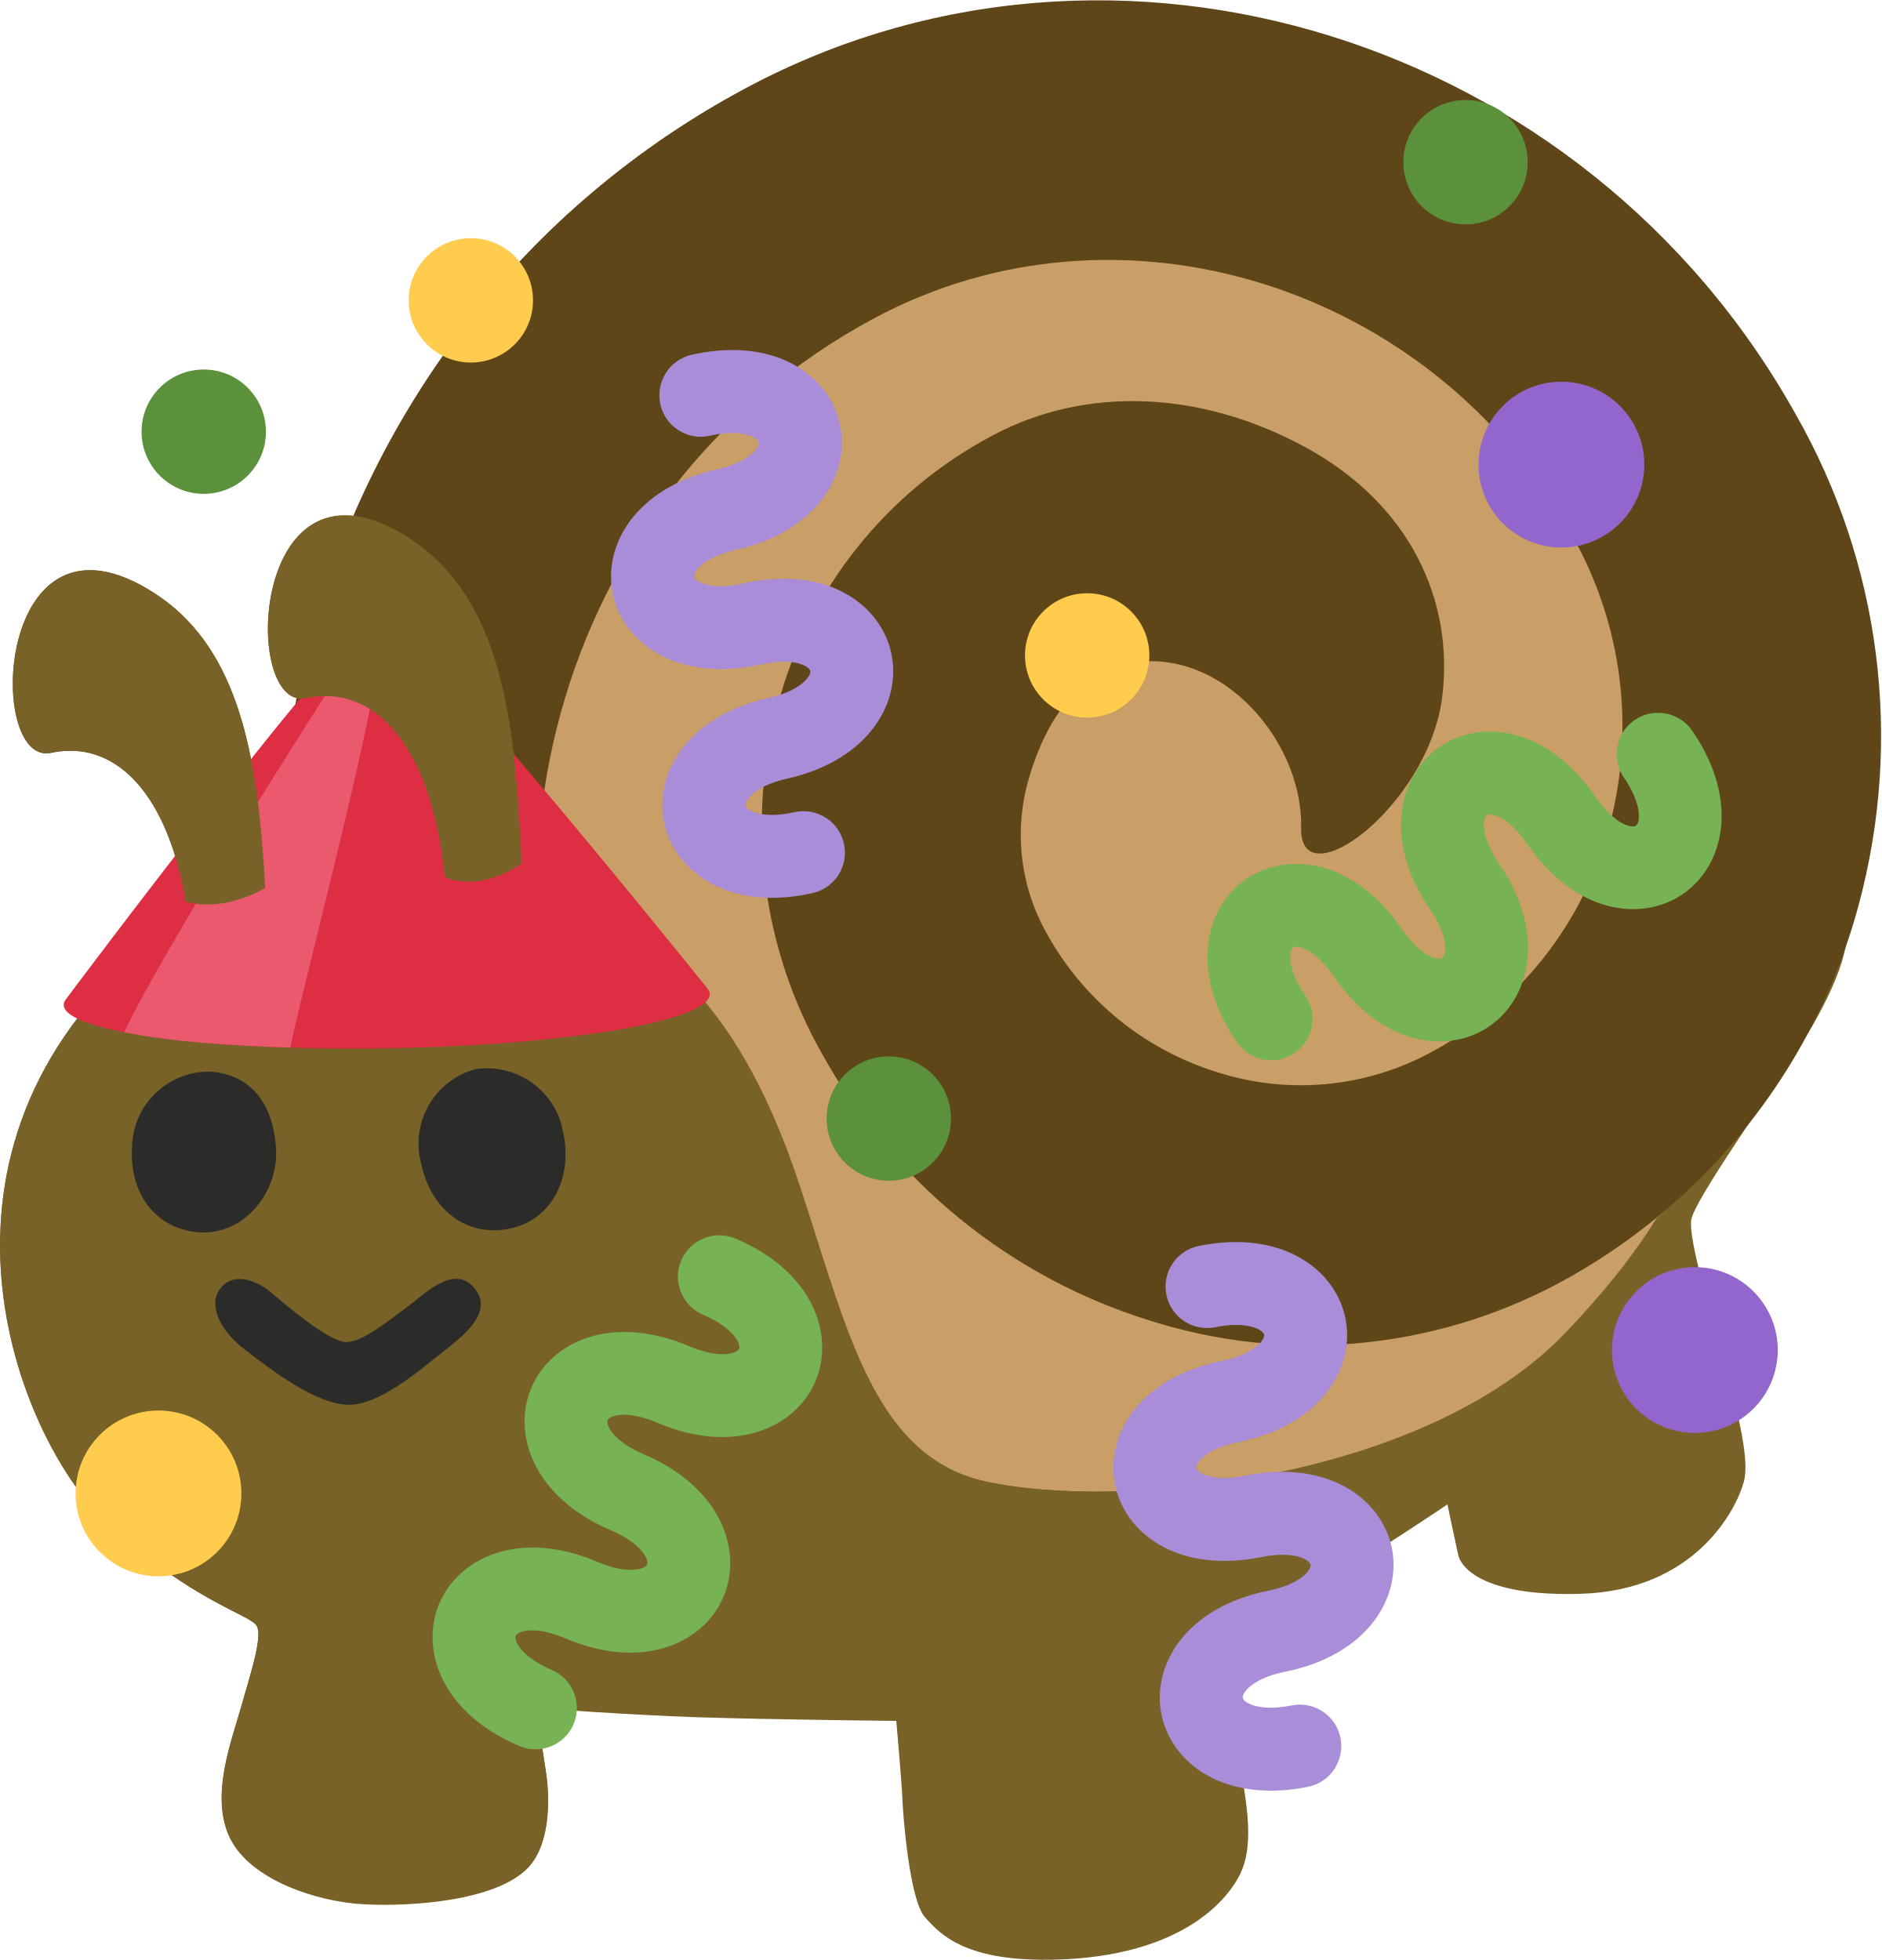
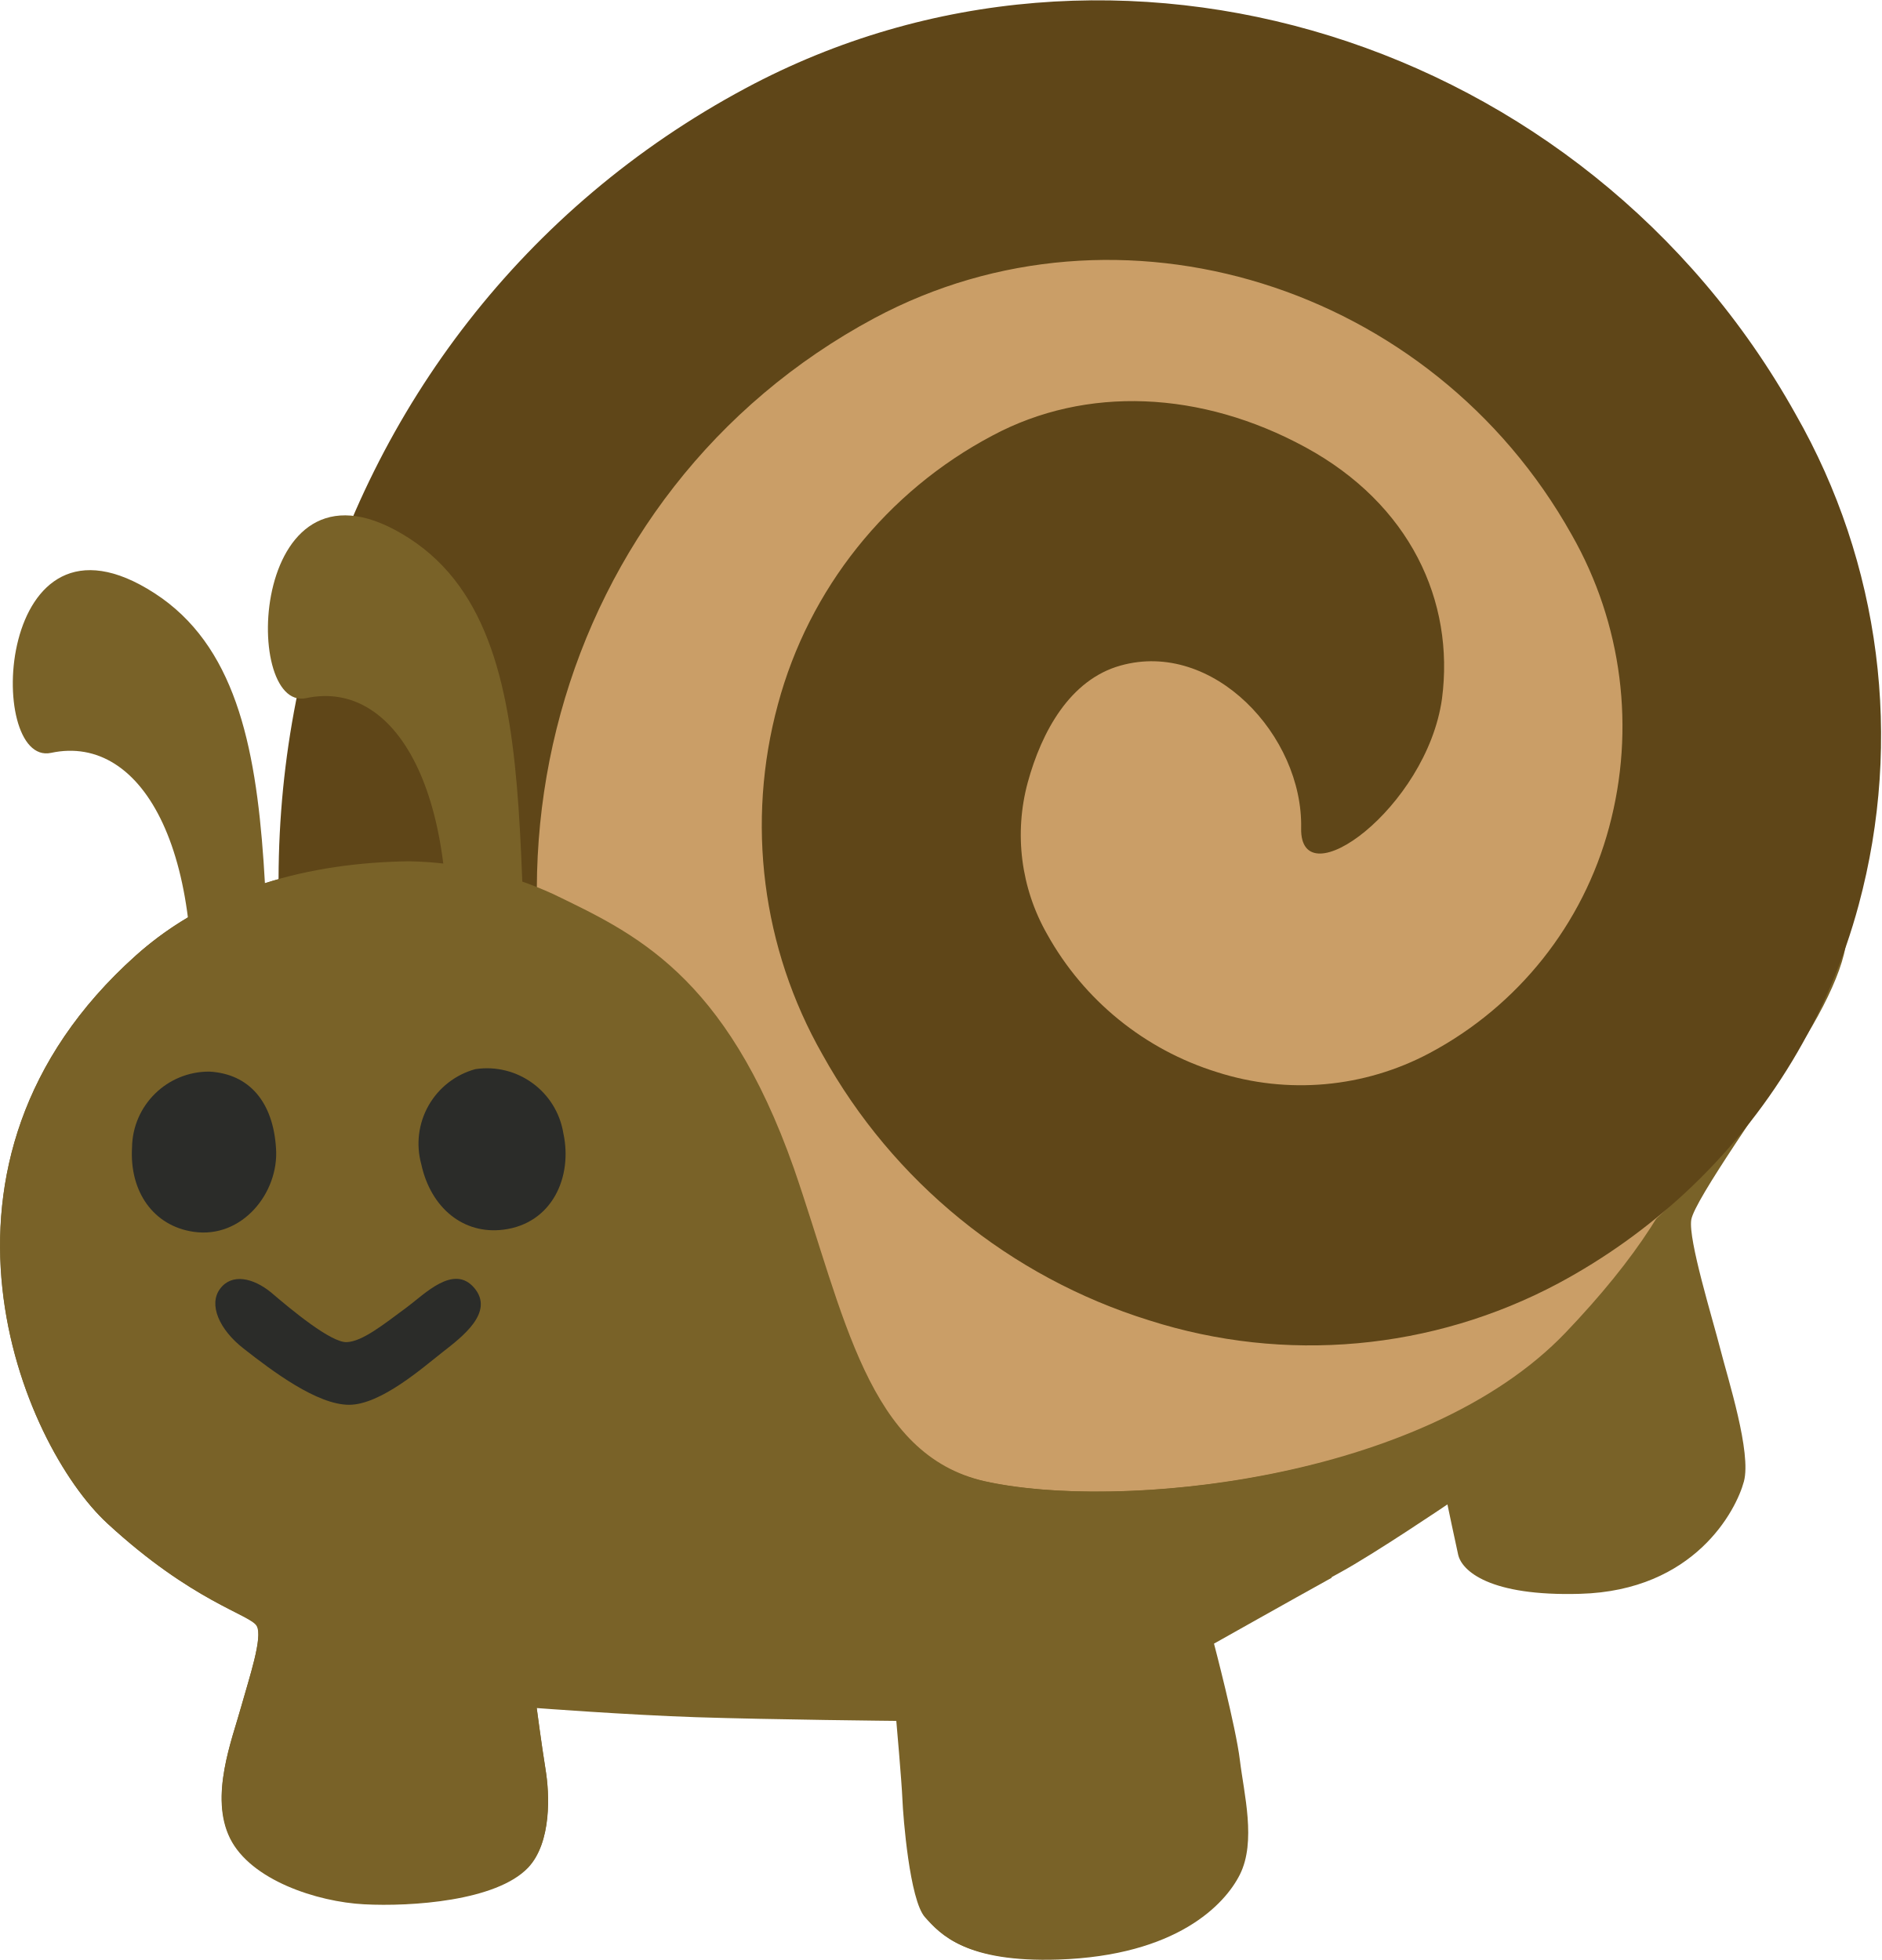
- <svg xmlns="http://www.w3.org/2000/svg" width="37.7mm" height="39.28mm" viewBox="0 0 106.88 111.33" version="1.1" id="svg14041">
-   <defs id="defs14011">
-     <style id="style14009">
+ <svg xmlns="http://www.w3.org/2000/svg" width="37.7mm" height="39.28mm" viewBox="0 0 106.88 111.33">
+   <defs>
+     <style>
      .cls-1 {
        fill: #796228;
      }

      .cls-2 {
        fill: #ca9e67;
      }

      .cls-3 {
        fill: #5f4618;
      }

      .cls-4 {
        fill: #2b2c29;
      }
    </style>
-     <filter id="mask-powermask-path-effect16149_inverse" style="color-interpolation-filters:sRGB" height="100" width="100" x="-50" y="-50">
-       <feColorMatrix id="mask-powermask-path-effect16149_primitive1" values="1" type="saturate" result="fbSourceGraphic" />
-       <feColorMatrix id="mask-powermask-path-effect16149_primitive2" values="-1 0 0 0 1 0 -1 0 0 1 0 0 -1 0 1 0 0 0 1 0 " in="fbSourceGraphic" />
-     </filter>
-     <clipPath clipPathUnits="userSpaceOnUse" id="clipPath16313">
-       <path style="display:none;opacity:1;fill:#010100;fill-opacity:1;stroke-width:3.75" d="m 8.799,50.266 c 0,0 3.053,3.232 8.44,-1.347 5.387,-4.579 6.689,0.09 6.689,0.09 0,0 3.143,3.367 7.811,-1.841 5.318,-5.932 6.24,15.488 6.24,15.488 L 34.747,74.419 5.926,72.802 5.118,60.412 Z" id="path16315" />
-       <path id="lpe_path-effect16317" style="opacity:1;fill:#010100;fill-opacity:1;stroke-width:3.75" class="powerclip" d="M -4.273,24.266 H 36.315 V 77.719 H -4.273 Z M 8.799,50.266 5.118,60.412 5.926,72.802 34.747,74.419 37.98,62.656 c 0,0 -0.922,-21.42 -6.24,-15.488 -4.669,5.208 -7.811,1.841 -7.811,1.841 0,0 -1.302,-4.669 -6.689,-0.09 -5.387,4.579 -8.44,1.347 -8.44,1.347 z" />
-     </clipPath>
  </defs>
  <g id="Layer_2" data-name="Layer 2">
    <g id="grid">
      <g id="wl_copy" data-name="wl copy">
        <g id="worms">
-           <g id="g14035">
-             <path class="cls-1" d="M95.19,55.93l4.27-2.64c.86-.53,4-2.66,5.21-.95.73,1-.46,4-2.42,7.08-1.79,2.85-6,8.74-6.18,9.87s1.21,5.61,1.65,7.34,1.78,5.89,1.34,7.53-2.8,6.2-9.3,6.38c-5.16.15-6.72-1.31-6.93-2.22-.15-.66-.61-2.86-.61-2.86s-4.14,2.8-6.1,3.87-7.22,4-7.22,4,1.22,4.71,1.47,6.62.95,4.62,0,6.5c-.85,1.7-3.59,4.61-10.32,4.83-5.25.17-6.64-1.4-7.51-2.37s-1.24-5.7-1.28-6.7-.35-4.49-.35-4.49-7.13-.07-11.43-.21c-3.9-.13-9-.52-9-.52s.27,2.06.51,3.55c.23,1.32.37,4.11-1,5.52-1.79,1.9-6.63,2.23-9.3,2.08s-6.43-1.37-7.61-3.74.11-5.6.62-7.45c.45-1.62,1.26-4,.89-4.62S10.94,91,6.1,86.54-5.5,66.1,7.72,54.27s38.91-.58,40.27.21S95.19,55.93,95.19,55.93Z" id="path14013" />
-             <g id="g14021">
-               <path class="cls-2" d="M52.77,27.47C40.43,28.52,31.4,35,27.07,41.89a56.4,56.4,0,0,0-3.85,7,20.56,20.56,0,0,1,8.2,1.86C36,53,41.2,55.32,45,66.34c2.88,8.33,4.19,16.3,10.88,17.8,7.57,1.7,25,0,33.06-8.45s9.42-14.64,7-22.55-12.57-21.76-26-25C64.12,26.77,58.37,27,52.77,27.47Z" id="path14015" />
-               <path class="cls-2" d="M94.22,49c-.41-.86-1.24-2.17-1.24-2.17s0,1.82-.11,2.79c-.19,1.57-.92,4.85-1.43,4.39A105.24,105.24,0,0,1,84,45.17c-1.6-2.18-7.06-7.81-7.26-9.72a19.52,19.52,0,0,1,1-4.17l-2.14-1.1a21.18,21.18,0,0,0-2-.84s-.51,4.38-1.23,5.22-4.63,2.5-7.73,3.81C60.89,40,57.28,42,55.91,42.29c-1.2.27-8.11-.93-10.72-1.33-3.27-.49-8.22-1.68-9.38-2.44A13.73,13.73,0,0,1,33,35.28s-.77.57-1.53,1.22a15.79,15.79,0,0,0-1.72,1.9s2.13,2,2.28,2.74c.2,1.06-1,2.55-2,4-.61.85-2.27,4.4-2.27,4.4a6.72,6.72,0,0,1,1.93.48c1.11.47,2.16.95,2.16.95s2.39-6.23,4.08-6.86c1.44-.53,5.62.66,8.64,1.16,4.29.71,8.62,1.32,9.58,2.43s2.06,5.86,3.08,9.82c1.12,4.35,4,15.63,3.48,16.52s-5,.76-7.61.55a33.78,33.78,0,0,1-5.75-1.33s.59,1.85.78,2.34c.27.71,1.13,2.67,1.13,2.67s5.12,2,19.93.05,21.75-12.39,23.65-17C95.31,55.2,95.53,52,95.53,52S94.63,49.82,94.22,49Zm-12.78,20c-3.66,2.52-13.29,5.41-15.08,4.54-1.44-.7-4-12.23-5.2-17.37-.78-3.29-2.51-8.27-1.65-9.88.58-1.09,4.14-2.82,6.77-4.18s6.07-3,7.14-2.94c1.52.11,5,5.24,8.39,9.61s7.18,8.91,7.3,10.53S85.22,66.33,81.44,68.92Z" id="path14017" />
-               <path class="cls-2" d="M34.25,78.58c10.5-4.6,33.52,15,60-9.51,17.57-16.24,9.91-37.15-4.15-52.36S50.42,2.32,32.85,18.56,30.93,80,34.25,78.58Z" id="path14019" />
+           <g>
+             <path class="cls-1" d="M95.19,55.93l4.27-2.64c.86-.53,4-2.66,5.21-.95.73,1-.46,4-2.42,7.08-1.79,2.85-6,8.74-6.18,9.87s1.21,5.61,1.65,7.34,1.78,5.89,1.34,7.53-2.8,6.2-9.3,6.38c-5.16.15-6.72-1.31-6.93-2.22-.15-.66-.61-2.86-.61-2.86s-4.14,2.8-6.1,3.87-7.22,4-7.22,4,1.22,4.71,1.47,6.62.95,4.62,0,6.5c-.85,1.7-3.59,4.61-10.32,4.83-5.25.17-6.64-1.4-7.51-2.37s-1.24-5.7-1.28-6.7-.35-4.49-.35-4.49-7.13-.07-11.43-.21c-3.9-.13-9-.52-9-.52s.27,2.06.51,3.55c.23,1.32.37,4.11-1,5.52-1.79,1.9-6.63,2.23-9.3,2.08s-6.43-1.37-7.61-3.74.11-5.6.62-7.45c.45-1.62,1.26-4,.89-4.62S10.94,91,6.1,86.54-5.5,66.1,7.72,54.27s38.91-.58,40.27.21S95.19,55.93,95.19,55.93Z" />
+             <g>
+               <path class="cls-2" d="M52.77,27.47C40.43,28.52,31.4,35,27.07,41.89a56.4,56.4,0,0,0-3.85,7,20.56,20.56,0,0,1,8.2,1.86C36,53,41.2,55.32,45,66.34c2.88,8.33,4.19,16.3,10.88,17.8,7.57,1.7,25,0,33.06-8.45s9.42-14.64,7-22.55-12.57-21.76-26-25C64.12,26.77,58.37,27,52.77,27.47Z" />
+               <path class="cls-2" d="M94.22,49c-.41-.86-1.24-2.17-1.24-2.17s0,1.82-.11,2.79c-.19,1.57-.92,4.85-1.43,4.39A105.24,105.24,0,0,1,84,45.17c-1.6-2.18-7.06-7.81-7.26-9.72a19.52,19.52,0,0,1,1-4.17l-2.14-1.1a21.18,21.18,0,0,0-2-.84s-.51,4.38-1.23,5.22-4.63,2.5-7.73,3.81C60.89,40,57.28,42,55.91,42.29c-1.2.27-8.11-.93-10.72-1.33-3.27-.49-8.22-1.68-9.38-2.44A13.73,13.73,0,0,1,33,35.28s-.77.57-1.53,1.22a15.79,15.79,0,0,0-1.72,1.9s2.13,2,2.28,2.74c.2,1.06-1,2.55-2,4-.61.85-2.27,4.4-2.27,4.4a6.72,6.72,0,0,1,1.93.48c1.11.47,2.16.95,2.16.95s2.39-6.23,4.08-6.86c1.44-.53,5.62.66,8.64,1.16,4.29.71,8.62,1.32,9.58,2.43s2.06,5.86,3.08,9.82c1.12,4.35,4,15.63,3.48,16.52s-5,.76-7.61.55a33.78,33.78,0,0,1-5.75-1.33s.59,1.85.78,2.34c.27.71,1.13,2.67,1.13,2.67s5.12,2,19.93.05,21.75-12.39,23.65-17C95.31,55.2,95.53,52,95.53,52S94.63,49.82,94.22,49Zm-12.78,20c-3.66,2.52-13.29,5.41-15.08,4.54-1.44-.7-4-12.23-5.2-17.37-.78-3.29-2.51-8.27-1.65-9.88.58-1.09,4.14-2.82,6.77-4.18s6.07-3,7.14-2.94c1.52.11,5,5.24,8.39,9.61s7.18,8.91,7.3,10.53S85.22,66.33,81.44,68.92Z" />
+               <path class="cls-2" d="M34.25,78.58c10.5-4.6,33.52,15,60-9.51,17.57-16.24,9.91-37.15-4.15-52.36S50.42,2.32,32.85,18.56,30.93,80,34.25,78.58Z" />
            </g>
-             <path class="cls-3" d="M95.72,67.76a34.55,34.55,0,0,0,9.86-16.36A36.85,36.85,0,0,0,102,23.52C90.05,2.1,63.28-6.22,42.35,5c-25.26,13.53-34,45.62-19.57,71.5a7.53,7.53,0,0,0,10,3.13,7.22,7.22,0,0,0,2.73-10C25.09,51,31.43,27.84,49.67,18.06c13.88-7.43,31.65-1.92,39.61,12.31A22,22,0,0,1,91.4,47,20.56,20.56,0,0,1,81.22,59.81,15.57,15.57,0,0,1,69.13,60.9a16.7,16.7,0,0,1-9.65-7.84,11.39,11.39,0,0,1-1.1-8.62c.79-2.89,2.4-5.84,5.27-6.64,5.27-1.48,10.37,4,10.26,9.24-.08,4.07,7.13-1.15,8-7.35.73-5.56-1.82-11.06-7.75-14.29s-12.47-3.51-17.78-.67A24.45,24.45,0,0,0,44.19,40,26.29,26.29,0,0,0,46.72,59.9,32.14,32.14,0,0,0,65.27,75a30,30,0,0,0,23.25-2.1A34.74,34.74,0,0,0,95.72,67.76Z" id="path14023" />
-             <path class="cls-1" d="M30,106.1c1.34-1.41,1.2-4.2,1-5.52-.24-1.49-.51-3.55-.51-3.55s5.15.39,9.05.52c4.3.14,11.43.21,11.43.21s.31,3.5.35,4.49.4,5.74,1.28,6.7,2.26,2.54,7.51,2.37c6.73-.22,9.47-3.13,10.32-4.83.94-1.88.23-4.59,0-6.5s-1.47-6.62-1.47-6.62,4.44-2.5,6.68-3.74a41.59,41.59,0,0,0-.81-6.48c-7.12,1.82-14.57,1.95-18.86,1-6.69-1.5-8-9.47-10.88-17.8C41.2,55.32,36,53,31.42,50.78a20.56,20.56,0,0,0-8.2-1.86v0C17.59,49,12,50.44,7.72,54.27-5.5,66.1,1.24,82.06,6.1,86.54s8.12,5.18,8.48,5.83-.44,3-.89,4.62c-.51,1.85-1.8,5.08-.62,7.45s4.94,3.6,7.61,3.74S28.19,108,30,106.1Z" id="path14025" />
-             <path class="cls-1" d="M31.26,67.94c-3.21-14.94,1.06-31.49-8-37.36s-9.6,9.88-5.87,9.07c5.29-1.13,9.08,5.87,7.75,17.88S32.06,71.67,31.26,67.94ZM16.78,71.05c-3.21-14.95,1.06-31.5-8-37.36S-.84,43.56,2.9,42.76c5.28-1.13,9.07,5.87,7.74,17.88S17.58,74.78,16.78,71.05Z" id="path14027" />
-             <g id="g8739" transform="matrix(1.194229,-0.160634,0.160634,1.194229,-26.4025,12.45621)" style="opacity:1">
-               <path fill="#dd2e44" d="m 50.008,43.573 c 0.011,-0.09 -0.023,-0.185 -0.081,-0.281 0,0 -11.66,-19.349 -12.932,-19.5 -1.272,-0.149 -17.096,15.976 -17.096,15.976 -0.079,0.08 -0.134,0.163 -0.144,0.255 -0.149,1.263 6.504,3.08 14.857,4.061 8.355,0.981 15.247,0.753 15.396,-0.51 z" id="path5268" style="stroke-width:1.394" />
-               <path fill="#ea596e" d="m 36.91,23.816 c -0.045,0.012 -0.1,0.037 -0.163,0.075 -1.276,1.439 -11.566,13.519 -14.339,17.79 2.169,0.745 4.658,1.247 7.662,1.764 1.415,-3.989 7.721,-18.905 6.84,-19.629 z" id="path5270" style="stroke-width:1.394" />
-             </g>
-             <path class="cls-1" d="m 31.26,67.94 c -3.21,-14.94 1.06,-31.49 -8,-37.36 -9.06,-5.87 -9.6,9.88 -5.87,9.07 5.29,-1.13 9.08,5.87 7.75,17.88 -1.33,12.01 6.92,14.14 6.12,10.41 z m -14.48,3.11 c -3.21,-14.95 1.06,-31.5 -8,-37.36 -9.06,-5.86 -9.62,9.87 -5.88,9.07 5.28,-1.13 9.07,5.87 7.74,17.88 -1.33,12.01 6.94,14.14 6.14,10.41 z" id="path16157" style="display:inline" clip-path="url(#clipPath16313)" />
-             <path class="cls-4" d="M32,64.37c.54,2.49-.64,5.13-3.4,5.48-2.27.29-4.13-1.23-4.67-3.72A4.39,4.39,0,0,1,27,60.73,4.4,4.4,0,0,1,32,64.37Z" id="path14029" />
-             <path class="cls-4" d="M23.11,74.26c1-.74,2.66-2.48,3.83-1.1s-.7,2.79-1.79,3.64-3.51,3-5.32,3-4.33-1.89-6-3.2c-1.37-1.07-2-2.49-1.33-3.39s1.88-.62,2.89.2c1.17,1,3.42,2.87,4.31,2.83S21.77,75.25,23.11,74.26Z" id="path14031" />
-             <path class="cls-4" d="M15.68,65.24c.17,2.52-1.94,5.14-4.69,4.73-2.27-.33-3.64-2.28-3.49-4.79a4.37,4.37,0,0,1,4.4-4.31C14.18,61,15.52,62.62,15.68,65.24Z" id="path14033" />
+             <path class="cls-3" d="M95.72,67.76a34.55,34.55,0,0,0,9.86-16.36A36.85,36.85,0,0,0,102,23.52C90.05,2.1,63.28-6.22,42.35,5c-25.26,13.53-34,45.62-19.57,71.5a7.53,7.53,0,0,0,10,3.13,7.22,7.22,0,0,0,2.73-10C25.09,51,31.43,27.84,49.67,18.06c13.88-7.43,31.65-1.92,39.61,12.31A22,22,0,0,1,91.4,47,20.56,20.56,0,0,1,81.22,59.81,15.57,15.57,0,0,1,69.13,60.9a16.7,16.7,0,0,1-9.65-7.84,11.39,11.39,0,0,1-1.1-8.62c.79-2.89,2.4-5.84,5.27-6.64,5.27-1.48,10.37,4,10.26,9.24-.08,4.07,7.13-1.15,8-7.35.73-5.56-1.82-11.06-7.75-14.29s-12.47-3.51-17.78-.67A24.45,24.45,0,0,0,44.19,40,26.29,26.29,0,0,0,46.72,59.9,32.14,32.14,0,0,0,65.27,75a30,30,0,0,0,23.25-2.1A34.74,34.74,0,0,0,95.72,67.76Z" />
+             <path class="cls-1" d="M30,106.1c1.34-1.41,1.2-4.2,1-5.52-.24-1.49-.51-3.55-.51-3.55s5.15.39,9.05.52c4.3.14,11.43.21,11.43.21s.31,3.5.35,4.49.4,5.74,1.28,6.7,2.26,2.54,7.51,2.37c6.73-.22,9.47-3.13,10.32-4.83.94-1.88.23-4.59,0-6.5s-1.47-6.62-1.47-6.62,4.44-2.5,6.68-3.74a41.59,41.59,0,0,0-.81-6.48c-7.12,1.82-14.57,1.95-18.86,1-6.69-1.5-8-9.47-10.88-17.8C41.2,55.32,36,53,31.42,50.78a20.56,20.56,0,0,0-8.2-1.86v0C17.59,49,12,50.44,7.72,54.27-5.5,66.1,1.24,82.06,6.1,86.54s8.12,5.18,8.48,5.83-.44,3-.89,4.62c-.51,1.85-1.8,5.08-.62,7.45s4.94,3.6,7.61,3.74S28.19,108,30,106.1Z" />
+             <path class="cls-1" d="M31.26,67.94c-3.21-14.94,1.06-31.49-8-37.36s-9.6,9.88-5.87,9.07c5.29-1.13,9.08,5.87,7.75,17.88S32.06,71.67,31.26,67.94ZM16.78,71.05c-3.21-14.95,1.06-31.5-8-37.36S-.84,43.56,2.9,42.76c5.28-1.13,9.07,5.87,7.74,17.88S17.58,74.78,16.78,71.05Z" />
+             <path class="cls-4" d="M32,64.37c.54,2.49-.64,5.13-3.4,5.48-2.27.29-4.13-1.23-4.67-3.72A4.39,4.39,0,0,1,27,60.73,4.4,4.4,0,0,1,32,64.37Z" />
+             <path class="cls-4" d="M23.11,74.26c1-.74,2.66-2.48,3.83-1.1s-.7,2.79-1.79,3.64-3.51,3-5.32,3-4.33-1.89-6-3.2c-1.37-1.07-2-2.49-1.33-3.39s1.88-.62,2.89.2c1.17,1,3.42,2.87,4.31,2.83S21.77,75.25,23.11,74.26Z" />
+             <path class="cls-4" d="M15.68,65.24c.17,2.52-1.94,5.14-4.69,4.73-2.27-.33-3.64-2.28-3.49-4.79a4.37,4.37,0,0,1,4.4-4.31C14.18,61,15.52,62.62,15.68,65.24Z" />
          </g>
        </g>
      </g>
    </g>
  </g>
-   <g id="g9662" transform="matrix(1.000002,0,0,1.000002,-3.055672,4.868067)">
-     <path fill="#aa8dd8" d="m 78.851,95.631 c -0.333,0.501 -0.857,0.874 -1.495,1.005 -2.013,0.406 -3.869,0.248 -5.355,-0.46 -1.573,-0.749 -2.653,-2.082 -2.972,-3.658 -0.557,-2.765 1.347,-6.071 6.08,-7.027 1.84,-0.373 2.451,-1.197 2.392,-1.477 -0.055,-0.282 -0.939,-0.804 -2.78,-0.433 -2.013,0.406 -3.869,0.248 -5.355,-0.46 -1.573,-0.749 -2.657,-2.08 -2.972,-3.658 -0.558,-2.767 1.347,-6.071 6.075,-7.028 1.341,-0.272 1.941,-0.756 2.176,-1.02 0.186,-0.215 0.235,-0.381 0.22,-0.46 -0.058,-0.278 -0.934,-0.803 -2.779,-0.431 -1.275,0.256 -2.519,-0.568 -2.775,-1.843 -0.258,-1.274 0.564,-2.515 1.843,-2.775 4.728,-0.957 7.77,1.347 8.329,4.117 0.558,2.767 -1.347,6.071 -6.08,7.027 -1.342,0.27 -1.937,0.754 -2.172,1.019 -0.189,0.213 -0.238,0.379 -0.221,0.458 0.055,0.282 0.934,0.806 2.78,0.433 4.729,-0.955 7.77,1.347 8.329,4.117 0.558,2.767 -1.346,6.073 -6.076,7.023 -1.341,0.272 -1.941,0.758 -2.176,1.023 -0.187,0.212 -0.236,0.379 -0.221,0.458 0.059,0.28 0.939,0.804 2.78,0.433 1.274,-0.258 2.519,0.568 2.775,1.843 0.124,0.642 -0.02,1.271 -0.352,1.774 z" id="path9163" style="stroke-width:2.355" />
-     <path fill="#77b255" d="m 32.548,94.316 c -4.442,-1.889 -5.643,-5.51 -4.534,-8.107 1.108,-2.596 4.552,-4.241 8.989,-2.35 1.732,0.74 2.699,0.405 2.814,0.145 0.113,-0.269 -0.32,-1.2 -2.048,-1.936 -4.439,-1.889 -5.638,-5.512 -4.529,-8.109 1.106,-2.6 4.55,-4.239 8.99,-2.347 1.731,0.736 2.701,0.401 2.812,0.137 0.111,-0.262 -0.317,-1.195 -2.047,-1.933 -1.192,-0.509 -1.755,-1.891 -1.245,-3.085 0.515,-1.196 1.895,-1.752 3.092,-1.242 4.436,1.889 5.641,5.508 4.533,8.112 -1.108,2.596 -4.551,4.236 -8.993,2.347 -1.732,-0.74 -2.699,-0.405 -2.809,-0.14 -0.114,0.262 0.314,1.195 2.042,1.932 4.443,1.892 5.643,5.51 4.533,8.112 -1.105,2.595 -4.547,4.236 -8.992,2.345 -1.727,-0.739 -2.698,-0.399 -2.809,-0.14 -0.112,0.267 0.316,1.197 2.044,1.937 1.199,0.508 1.753,1.89 1.245,3.085 -0.51,1.194 -1.895,1.752 -3.089,1.238 z" id="path9165" style="stroke-width:2.355" />
-     <circle fill="#5c913b" cx="53.544" cy="58.669" r="3.532" id="circle9167" style="stroke-width:2.355" />
-     <circle fill="#9266cc" cx="91.75" cy="21.514" r="4.709" id="circle9169" style="stroke-width:2.355" />
-     <circle fill="#9266cc" cx="99.33" cy="71.821" r="4.709" id="circle9171" style="stroke-width:2.355" />
-     <circle fill="#5c913b" cx="14.629" cy="19.644" r="3.532" id="circle9173" style="stroke-width:2.355" />
-     <circle fill="#5c913b" cx="86.303" cy="4.333" r="3.532" id="circle9175" style="stroke-width:2.355" />
-     <circle fill="#ffcc4d" cx="12.058" cy="79.967" r="4.709" id="circle9177" style="stroke-width:2.355" />
-     <circle fill="#ffcc4d" cx="29.801" cy="12.183" r="3.532" id="circle9179" style="stroke-width:2.355" />
-     <circle fill="#ffcc4d" cx="64.811" cy="32.356" r="3.532" id="circle9181" style="stroke-width:2.355" />
-     <path fill="#77b255" d="m 73.311,54.326 c -2.728,-3.982 -1.792,-7.68 0.541,-9.273 2.331,-1.592 6.119,-1.126 8.842,2.856 1.062,1.555 2.057,1.793 2.294,1.636 0.24,-0.165 0.376,-1.183 -0.684,-2.734 -2.725,-3.981 -1.787,-7.68 0.546,-9.272 2.331,-1.597 6.116,-1.125 8.84,2.859 1.063,1.552 2.061,1.792 2.297,1.628 0.234,-0.161 0.375,-1.178 -0.686,-2.731 -0.732,-1.07 -0.462,-2.538 0.611,-3.27 1.078,-0.732 2.54,-0.457 3.275,0.617 2.722,3.979 1.791,7.678 -0.544,9.277 -2.331,1.592 -6.115,1.122 -8.843,-2.86 -1.062,-1.555 -2.057,-1.793 -2.292,-1.629 -0.237,0.159 -0.378,1.176 0.682,2.727 2.727,3.985 1.792,7.68 -0.544,9.277 -2.328,1.593 -6.112,1.124 -8.841,-2.861 -1.058,-1.551 -2.06,-1.787 -2.292,-1.629 -0.238,0.165 -0.378,1.179 0.681,2.732 0.737,1.073 0.461,2.536 -0.611,3.27 -1.072,0.732 -2.54,0.457 -3.27,-0.618 z" id="path9584" style="stroke-width:2.355" />
-     <path fill="#aa8dd8" d="m 40.878,16.309 c 0.322,-0.508 0.838,-0.892 1.473,-1.037 2.004,-0.449 3.862,-0.331 5.363,0.344 1.589,0.715 2.697,2.024 3.05,3.593 0.617,2.752 -1.216,6.098 -5.928,7.156 -1.832,0.413 -2.425,1.249 -2.36,1.528 0.061,0.28 0.956,0.784 2.789,0.373 2.004,-0.449 3.862,-0.331 5.363,0.344 1.589,0.715 2.701,2.022 3.05,3.593 0.618,2.755 -1.216,6.098 -5.922,7.157 -1.335,0.301 -1.925,0.798 -2.154,1.067 -0.182,0.219 -0.227,0.386 -0.21,0.465 0.064,0.277 0.951,0.783 2.788,0.371 1.269,-0.283 2.531,0.513 2.814,1.783 0.285,1.268 -0.51,2.527 -1.783,2.814 -4.706,1.059 -7.797,-1.179 -8.415,-3.936 -0.618,-2.755 1.216,-6.098 5.928,-7.156 1.336,-0.298 1.92,-0.796 2.149,-1.066 0.185,-0.217 0.23,-0.384 0.211,-0.462 -0.061,-0.28 -0.952,-0.785 -2.789,-0.373 -4.707,1.056 -7.797,-1.179 -8.415,-3.936 -0.618,-2.755 1.215,-6.1 5.924,-7.152 1.335,-0.301 1.924,-0.8 2.153,-1.069 0.183,-0.216 0.228,-0.383 0.211,-0.462 -0.065,-0.279 -0.956,-0.784 -2.789,-0.373 -1.268,0.285 -2.531,-0.513 -2.814,-1.783 -0.138,-0.639 -0.008,-1.271 0.314,-1.781 z" id="path9586" style="stroke-width:2.355" />
-   </g>
</svg>
